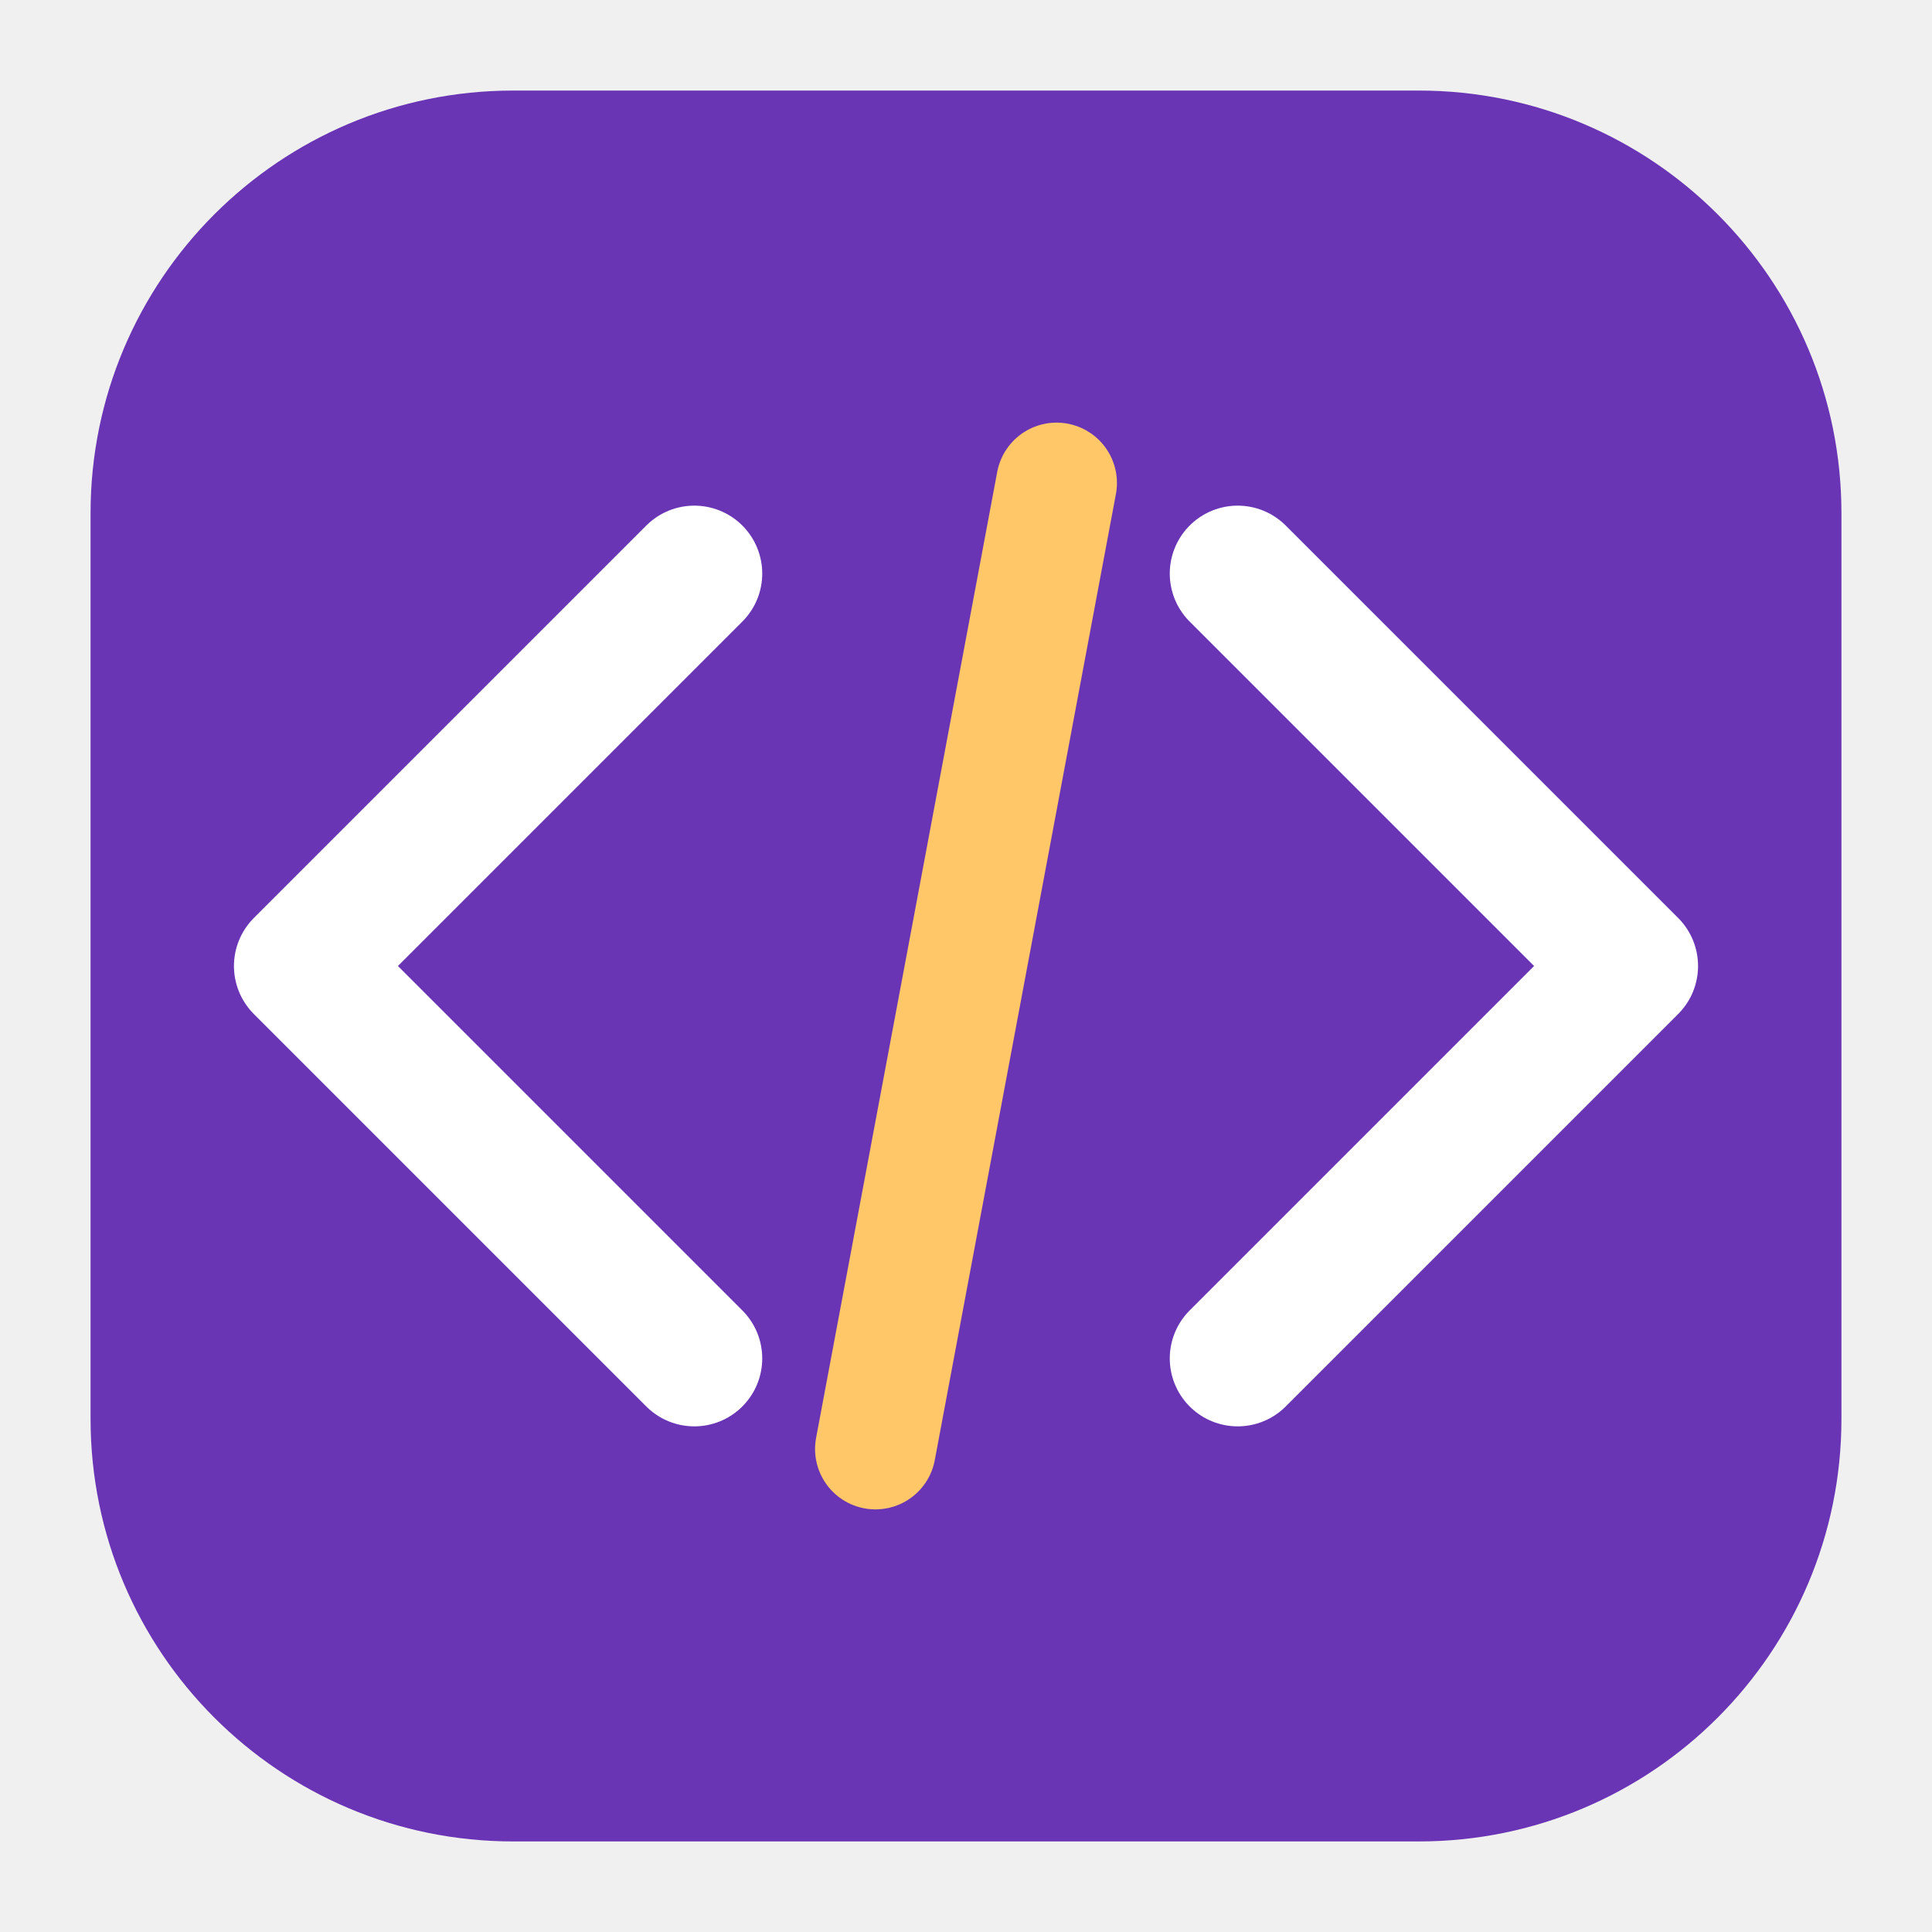
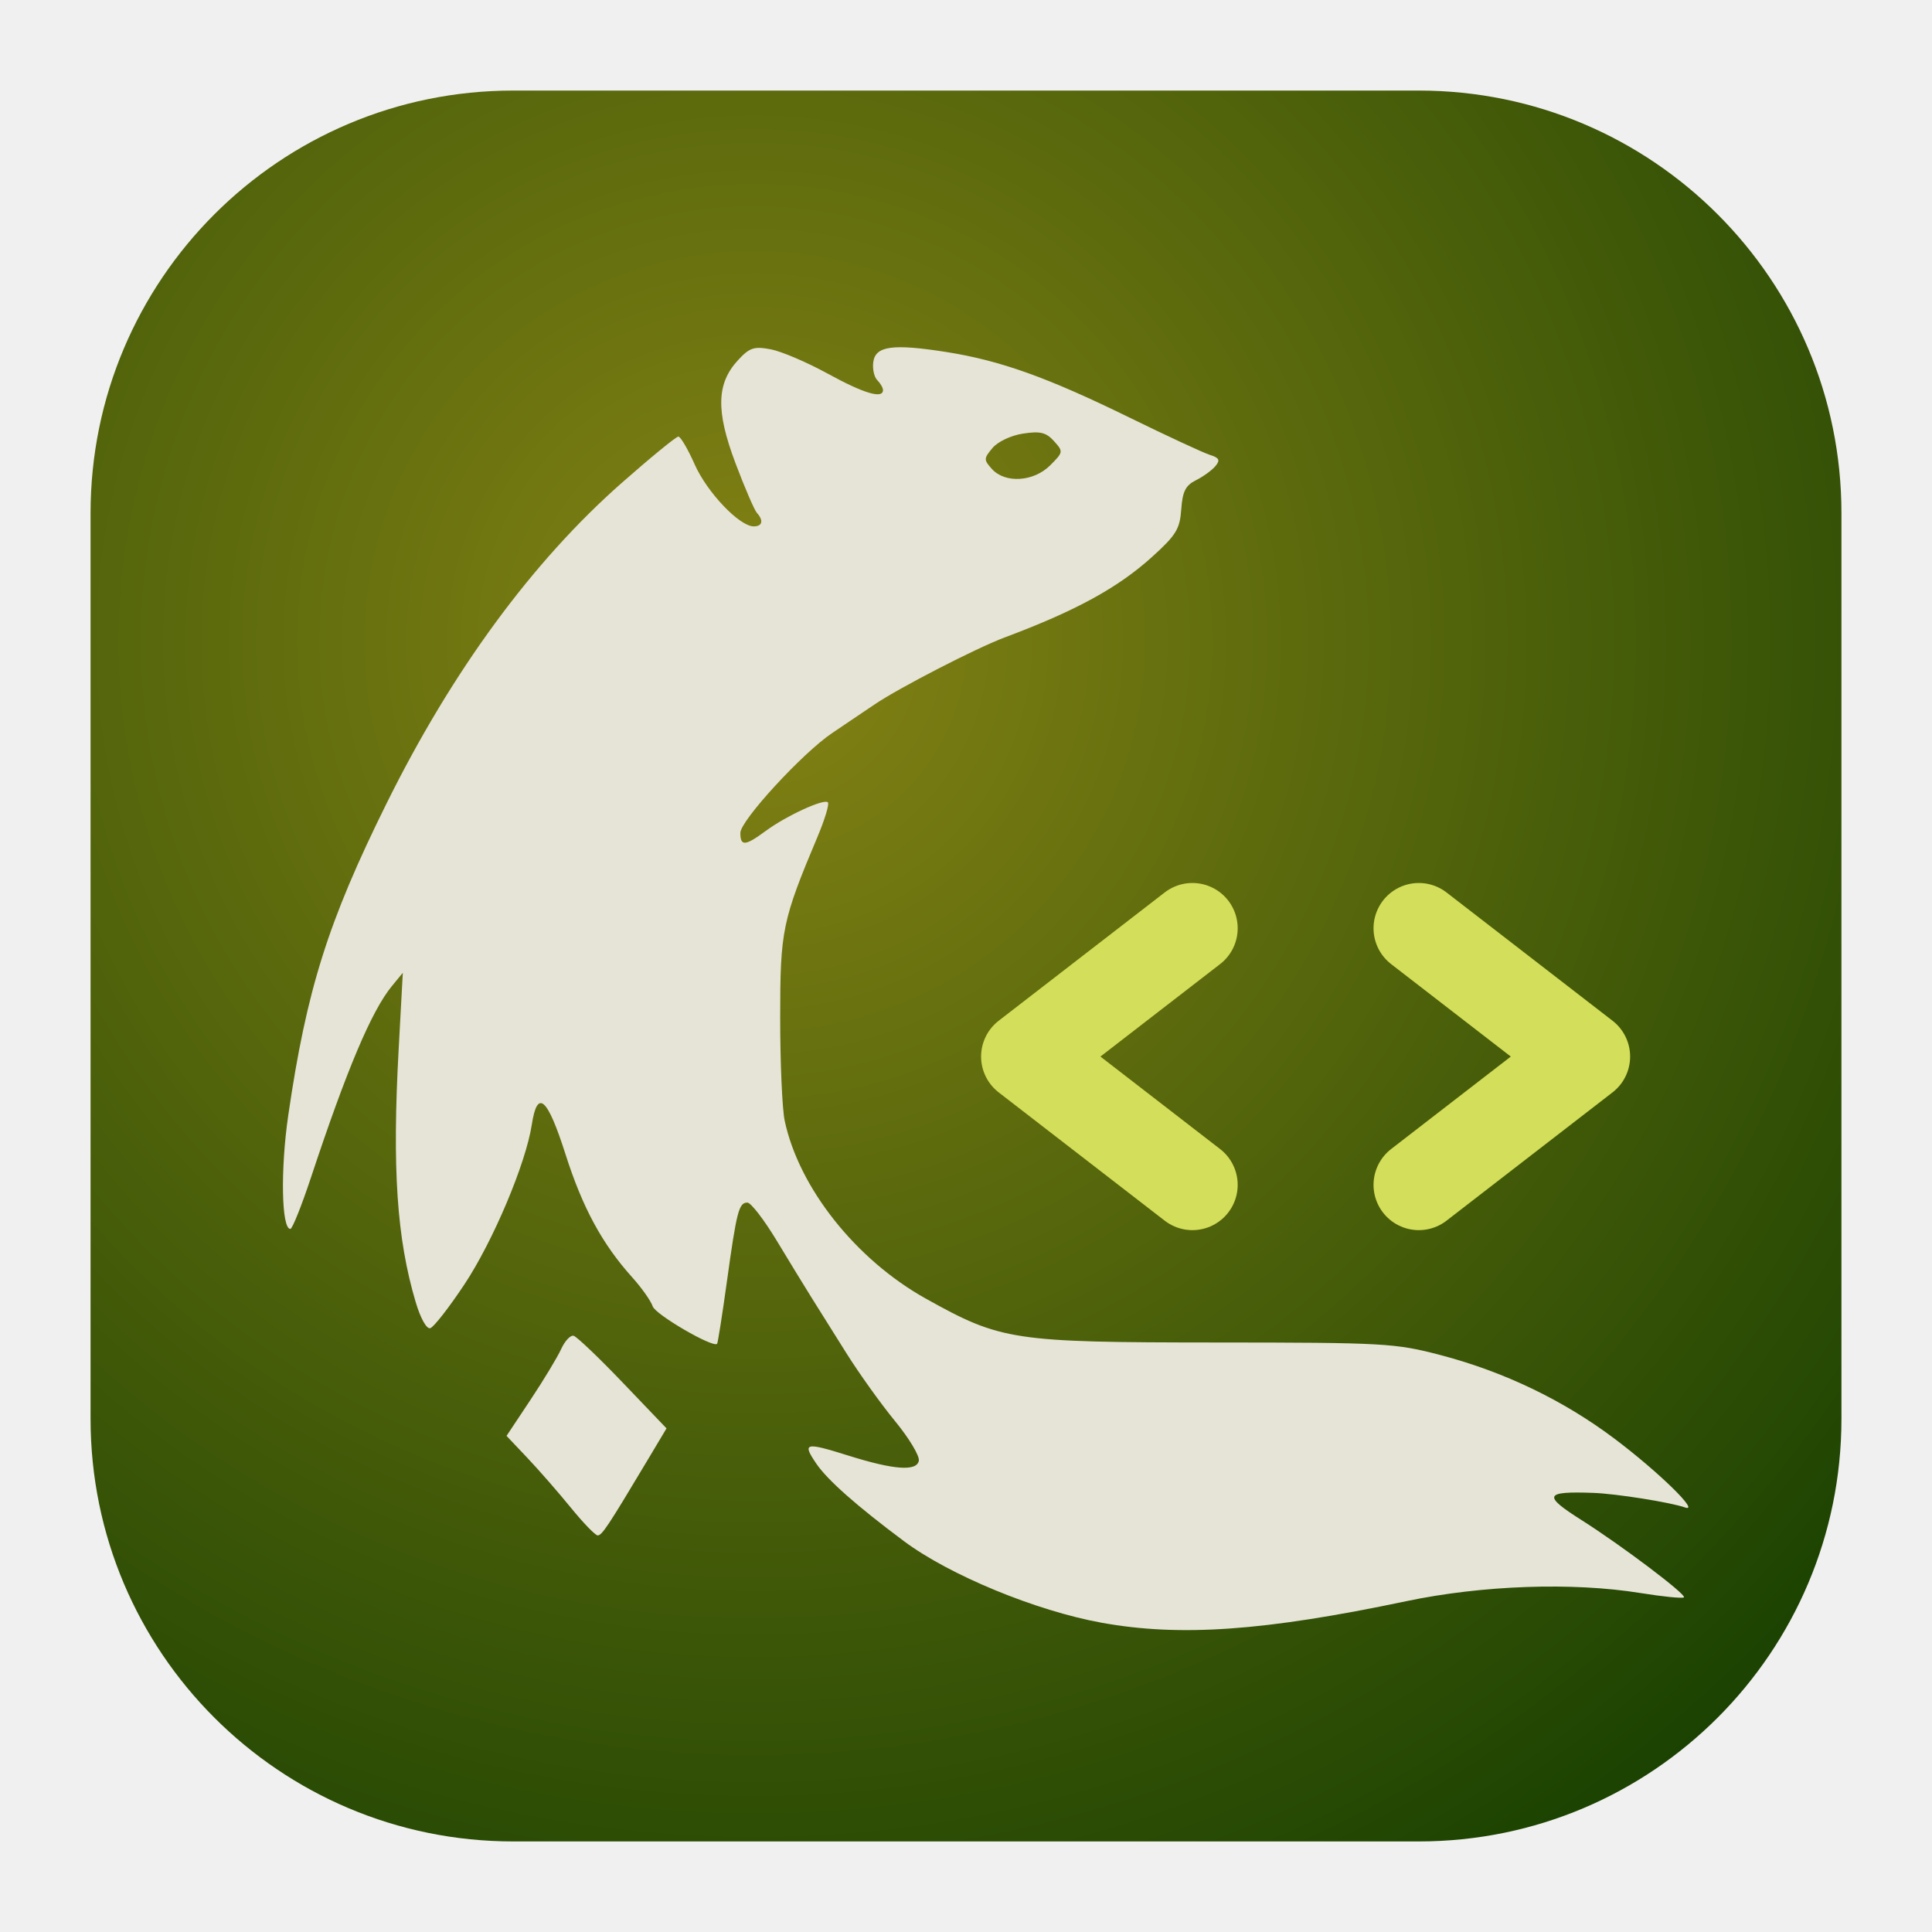
<svg xmlns="http://www.w3.org/2000/svg" width="512" height="512" viewBox="0 0 512 512">
-   <rect x="24" y="24" width="464" height="464" rx="112" fill="#6935b5" />
-   <path d="m184 152-104 104 104 104M328 152l104 104-104 104" fill="none" stroke="#fff" stroke-width="36" stroke-linecap="round" stroke-linejoin="round" />
-   <path d="m280 128-48 256" stroke="#ffc768" stroke-width="32" stroke-linecap="round" />
+   <defs>
+     <radialGradient id="tile" cx="200" cy="170" r="420" gradientUnits="userSpaceOnUse">
+       <stop offset="0" stop-color="#858314" />
+       <stop offset="1" stop-color="#113c00" />
+     </radialGradient>
+     <clipPath id="frame">
+       <rect x="250" y="630" width="380" height="360" />
+     </clipPath>
+     <clipPath id="cut">
+       <path clip-rule="evenodd" d="M240 615H640V995H240Z M436 868L627 504L740 504L945 868Z" />
+     </clipPath>
+   </defs>
+   <rect x="24" y="24" width="464" height="464" rx="112" fill="url(#tile)" />
+   <g transform="translate(262 262) scale(1.05) translate(-440 -810)" clip-path="url(#frame)">
+     <path fill="#e6e4d6" clip-path="url(#cut)" d="m 455.531,677.923 c 3.328,-3.328 3.351,-3.475 0.957,-6.12 -1.989,-2.198 -3.464,-2.556 -7.804,-1.894 -3.039,0.464 -6.374,2.038 -7.719,3.644 -2.22,2.651 -2.228,2.982 -0.127,5.304 3.337,3.688 10.528,3.231 14.692,-0.934 z m 12.934,292.106 c -16.525,-2.999 -38.331,-11.996 -49.791,-20.544 -11.995,-8.947 -19.365,-15.465 -22.185,-19.621 -3.583,-5.28 -2.869,-5.452 8.204,-1.98 11.416,3.58 17.162,3.992 17.689,1.267 0.232,-1.2 -2.47,-5.7 -6.006,-10 -3.535,-4.3 -9.063,-12.018 -12.283,-17.152 -3.221,-5.133 -7.173,-11.433 -8.782,-14 -1.61,-2.567 -5.551,-9.017 -8.759,-14.333 -3.208,-5.317 -6.554,-9.667 -7.436,-9.667 -2.156,0 -2.706,2.121 -5.184,19.985 -1.169,8.425 -2.279,15.473 -2.467,15.661 -1.06,1.06 -15.57,-7.385 -16.254,-9.461 -0.45,-1.364 -2.781,-4.664 -5.181,-7.333 -7.571,-8.419 -12.52,-17.556 -16.834,-31.079 -4.571,-14.329 -7.1,-16.543 -8.5,-7.44 -1.515,9.853 -9.79,29.456 -17.038,40.363 -3.845,5.787 -7.707,10.736 -8.581,10.998 -0.933,0.28 -2.459,-2.452 -3.694,-6.609 -4.756,-16.015 -5.936,-33.536 -4.291,-63.752 l 1.052,-19.333 -2.74,3.333 c -5.153,6.269 -11.371,20.972 -20.435,48.315 -2.367,7.14 -4.71,12.99 -5.207,13 -2.249,0.046 -2.528,-15.015 -0.531,-28.695 4.625,-31.683 10.03,-48.837 24.772,-78.62 16.587,-33.51 36.841,-61.12 59.416,-80.997 7.286,-6.415 13.705,-11.665 14.264,-11.667 0.559,-0.002 2.41,3.148 4.114,6.999 3.126,7.068 11.311,15.664 14.916,15.664 2.189,0 2.539,-1.49 0.8,-3.4 -0.635,-0.697 -3.077,-6.367 -5.426,-12.6 -4.97,-13.184 -4.783,-20.087 0.706,-26.009 2.875,-3.102 4.003,-3.471 8.2,-2.684 2.677,0.502 9.149,3.264 14.384,6.137 9.116,5.003 13.957,6.445 13.957,4.157 0,-0.587 -0.651,-1.717 -1.446,-2.513 -0.795,-0.795 -1.245,-2.865 -1,-4.6 0.571,-4.033 4.931,-4.623 18.446,-2.496 13.59,2.139 25.459,6.383 46.065,16.473 9.569,4.686 18.751,8.949 20.404,9.473 2.419,0.768 2.698,1.324 1.431,2.851 -0.866,1.043 -3.069,2.643 -4.897,3.555 -2.64,1.317 -3.405,2.829 -3.722,7.358 -0.348,4.962 -1.301,6.515 -7.368,12 -8.65,7.82 -19.274,13.624 -37.245,20.346 -7.138,2.67 -26.671,12.732 -32.809,16.901 -3.012,2.046 -7.812,5.284 -10.667,7.197 -7.461,4.999 -23.191,22.101 -23.191,25.214 0,3.42 1.216,3.33 6.368,-0.471 5.205,-3.84 14.735,-8.228 15.723,-7.24 0.402,0.402 -0.748,4.246 -2.555,8.542 -8.989,21.367 -9.483,23.752 -9.483,45.811 -3.3e-4,11.367 0.51,23.067 1.135,26 3.612,16.963 17.97,35.06 35.625,44.903 19.032,10.61 21.91,11.046 73.187,11.073 42.584,0.023 45.226,0.17 56.667,3.164 16.076,4.206 31.08,11.417 44,21.144 11.051,8.32 21.704,18.718 17.75,17.324 -3.652,-1.288 -17.325,-3.463 -23.083,-3.672 -12.444,-0.452 -12.908,0.613 -3,6.882 9.994,6.322 26.509,18.785 25.815,19.479 -0.323,0.323 -5.289,-0.171 -11.035,-1.097 -17.119,-2.761 -39.917,-1.959 -59.114,2.081 -35.75,7.522 -57.009,9.02 -76.868,5.417 z M 919.376,679.401 c 8.995,-3.758 3.456,-9.258 -8.524,-8.464 -7.241,0.48 -8.253,2.558 -3.425,7.033 4.2,3.893 5.645,4.066 11.949,1.431 z m -70.043,290.696 c -6.967,-0.977 -18.667,-3.013 -26,-4.525 -29.02,-5.98 -46.605,-6.421 -69.667,-1.746 -3.117,0.632 -5.667,0.735 -5.667,0.23 0,-1.509 13.133,-11.726 23.578,-18.342 9.984,-6.324 13.046,-10.829 6.192,-9.109 -1.96,0.492 -7.51,1.175 -12.333,1.518 -4.823,0.343 -10.836,1.189 -13.361,1.881 -2.525,0.691 -4.794,1.055 -5.041,0.808 -0.247,-0.247 4.819,-5.192 11.258,-10.989 14.198,-12.782 30.717,-21.771 49.323,-26.84 12.888,-3.511 13.608,-3.557 57.718,-3.64 50.333,-0.095 54.494,-0.611 71.842,-8.91 11.088,-5.304 20.035,-12.951 30,-25.641 8.616,-10.973 14.022,-34.516 12.122,-52.792 -1.367,-13.144 -6.704,-32.606 -11.236,-40.975 -2.228,-4.114 -3.786,-7.745 -3.461,-8.07 0.325,-0.325 5.141,1.659 10.704,4.407 5.563,2.749 10.449,4.662 10.86,4.251 2.997,-2.997 -14.013,-20.355 -30.783,-31.412 -16.809,-11.083 -53.232,-28.167 -60.215,-28.244 -4.886,-0.054 -8.5,-2.786 -8.5,-6.426 0,-1.768 -1.737,-3.978 -4.602,-5.853 -5.094,-3.334 -7.394,-7.29 -7.406,-12.742 -0.006,-2.643 -1.128,-4.241 -4.209,-5.995 -2.448,-1.393 -3.696,-2.873 -2.992,-3.546 2.27,-2.169 33.185,-17.114 44.054,-21.297 13.003,-5.004 26.615,-8.044 36.155,-8.076 6.048,-0.02 7,0.329 7,2.565 0,1.423 -0.6,2.959 -1.333,3.412 -1.843,1.139 -1.682,6 0.198,6 0.842,0 6.485,-2.7 12.539,-6 6.054,-3.3 12.592,-6 14.529,-6 5.579,0 9.508,5.019 10.483,13.39 0.736,6.313 0.249,8.778 -3.676,18.61 -4.39,10.998 -4.443,11.347 -1.774,11.784 4.122,0.676 9.252,-3.873 13.452,-11.926 2.063,-3.956 4.306,-7.39 4.984,-7.631 1.324,-0.471 13.828,9.99 23.633,19.772 8.28,8.261 26.176,30.759 33.297,41.857 25.449,39.667 43.397,92.686 42.825,126.507 -0.169,9.998 -1.698,14.399 -3.262,9.387 -0.415,-1.33 -1.311,-3.46 -1.991,-4.733 -0.68,-1.273 -1.236,-3.476 -1.236,-4.894 0,-2.862 -7.282,-24.231 -10.038,-29.458 -0.967,-1.833 -3.986,-8.006 -6.71,-13.717 -2.724,-5.711 -5.62,-10.136 -6.436,-9.833 -0.816,0.302 -1.323,1.257 -1.126,2.12 1.53,6.732 1.782,48.196 0.365,60.096 -1.729,14.528 -4.848,26.667 -6.853,26.667 -1.775,0 -14.995,-17.333 -16.727,-21.931 -7.13,-18.932 -9.919,-27.593 -10.642,-33.044 -0.961,-7.243 -4.5,-9.102 -4.5,-2.364 0,8.817 -9.104,30.05 -17.117,39.92 -8.332,10.264 -20.99,21.418 -24.305,21.418 -0.442,0 -1.89,-7.499 -3.218,-16.664 -1.38,-9.523 -3.176,-17.296 -4.191,-18.139 -1.397,-1.16 -2.852,0.275 -6.806,6.716 -8.937,14.555 -26.209,40.553 -32.029,48.209 -7.04,9.261 -7.38,12.095 -1.333,11.097 5.265,-0.869 17.884,-4.28 22,-5.946 1.65,-0.668 2.991,-0.777 2.98,-0.243 -0.069,3.394 -21.552,22.54 -32.471,28.939 -9.607,5.63 -25.895,12.075 -36.842,14.579 -13.35,3.053 -36.395,3.74 -52,1.551 z M 972.03,677.303 c 2.15,-2.15 2.409,-3.236 1.277,-5.35 -1.198,-2.238 -1.881,-2.415 -4.364,-1.131 -5.654,2.922 -7.729,5.43 -6.109,7.381 2.154,2.595 6.086,2.21 9.196,-0.9 z m -637.479,263.697 c -3.133,-3.85 -8.067,-9.502 -10.964,-12.56 l -5.267,-5.56 6.052,-9.106 c 3.328,-5.009 6.813,-10.78 7.744,-12.825 0.931,-2.045 2.345,-3.545 3.143,-3.333 0.798,0.212 6.398,5.557 12.445,11.877 l 10.995,11.492 -5.084,8.508 c -9.666,16.175 -11.215,18.508 -12.288,18.508 -0.593,0 -3.641,-3.15 -6.774,-7 z m 684.822,-0.46 c -2.774,-4.331 -6.797,-10.482 -8.94,-13.671 l -3.896,-5.797 11.704,-12.203 c 6.438,-6.712 12.022,-12.355 12.409,-12.54 0.388,-0.185 3.58,4.459 7.093,10.322 3.513,5.863 7.586,11.301 9.051,12.085 2.878,1.54 3.602,0.533 -16.92,23.555 l -5.458,6.123 z M 507.667,864.356 c -47.792,-0.287 -63.667,-0.774 -63.667,-1.954 0,-0.865 7.913,-16.309 17.584,-34.32 9.671,-18.011 19.178,-35.748 21.126,-39.415 10.232,-19.258 41.672,-77.788 43.331,-80.667 1.057,-1.833 3.823,-7.233 6.147,-12 2.324,-4.767 4.956,-9.567 5.85,-10.667 0.894,-1.1 8.121,-14 16.061,-28.667 7.94,-14.667 17.166,-31.603 20.502,-37.635 18.208,-32.924 27.908,-50.275 34.118,-61.031 3.811,-6.6 10.706,-19.2 15.324,-28 4.617,-8.8 8.585,-16.238 8.816,-16.528 0.37,-0.465 5.153,3.538 16.475,13.787 7.284,6.594 21.198,17.982 27.521,22.525 l 6.678,4.798 4.073,-2.957 c 2.24,-1.627 13.146,-10.607 24.236,-19.957 11.089,-9.35 20.404,-17 20.7,-17 0.296,0 3.393,4.95 6.884,11 3.49,6.05 10.846,18.8 16.347,28.333 13.248,22.962 19.679,34.003 36.502,62.667 7.747,13.2 21.746,37.2 31.107,53.333 9.362,16.133 21.645,37.133 27.296,46.667 19.967,33.685 41.233,69.693 59.056,100 9.919,16.867 19.887,33.663 22.15,37.326 2.263,3.662 4.115,7.412 4.115,8.333 0,1.335 -36.393,1.678 -179.667,1.693 -98.817,0.01 -180.867,0.176 -182.333,0.369 -1.467,0.193 -31.317,0.179 -66.333,-0.031 z m 275.399,-346.435 c -2.296,-4.568 -5.955,-17.725 -6.18,-22.225 -0.255,-5.101 -3.512,-5.971 -5.49,-1.466 -1.409,3.21 -7.529,5.044 -8.983,2.691 -1.618,-2.619 -2.772,-18.134 -2.085,-28.038 0.473,-6.81 2.958,-16.436 8.663,-33.55 4.4,-13.2 9.698,-30.75 11.773,-39 2.075,-8.25 4.252,-15 4.838,-15 0.586,0 1.065,0.786 1.065,1.748 0,3.478 16.206,53.104 21.48,65.776 7.451,17.902 21.235,43.339 29.375,54.209 3.734,4.986 6.485,9.372 6.111,9.745 -0.373,0.373 -2.917,-0.257 -5.652,-1.4 -2.735,-1.143 -6.127,-2.078 -7.536,-2.078 -1.409,0 -6.286,-3.012 -10.837,-6.694 -10.605,-8.579 -9.969,-7.988 -13.487,-12.521 -3.65,-4.703 -6.121,-3.671 -6.121,2.556 0,4.604 -6.567,17.294 -12.547,24.247 -2.947,3.426 -3.145,3.472 -4.387,1 z M 577.095,514.411 c -5.404,-5.785 -10.423,-16.05 -10.448,-21.367 -0.041,-8.877 -1.771,-8.778 -11.044,0.633 -6.445,6.541 -11.502,10.155 -19.887,14.214 -16.143,7.814 -17.755,7.296 -9.382,-3.014 6.405,-7.888 13.061,-19.142 22.216,-37.562 9.643,-19.404 15.305,-34.508 22.818,-60.869 5.754,-20.188 7.683,-25.175 9.165,-23.69 0.317,0.318 2.692,8.678 5.278,18.578 2.586,9.9 7.181,24.9 10.212,33.333 11.559,32.164 11.027,29.486 9.381,47.258 -0.812,8.759 -1.734,16.183 -2.05,16.499 -0.316,0.316 -2.445,-1.001 -4.733,-2.925 -5.165,-4.346 -9.022,-4.542 -9.854,-0.499 -3.943,19.154 -5.149,23.667 -6.322,23.667 -0.756,0 -3.163,-1.915 -5.349,-4.256 z m 139.741,-59.411 c 4.593,-2.75 8.983,-6.378 9.757,-8.063 0.774,-1.685 1.407,-6.635 1.407,-11 0,-6.436 -0.41,-7.937 -2.165,-7.937 -3.277,0 -12.637,11.362 -17.421,21.149 -6.166,12.613 -4.64,13.673 8.421,5.851 z m -56.835,2.371 c 0,-6.093 -15.473,-29.369 -19.524,-29.371 -3.578,-0.002 -4.064,7.486 -1.059,16.307 1.487,4.365 3.515,7.063 7.085,9.425 6.594,4.364 13.498,6.225 13.498,3.639 z m -0.772,44.347 c -4.342,-5.655 -9.544,-12.001 -11.561,-14.103 -2.017,-2.102 -3.667,-4.53 -3.667,-5.396 0,-0.867 -4.197,-6.97 -9.327,-13.564 -9.727,-12.503 -21.682,-34.274 -26.352,-47.989 -3.728,-10.947 -7.406,-26.026 -6.556,-26.876 0.696,-0.696 -1.266,-4.608 -9.927,-19.791 -4.446,-7.793 -10.159,-20.856 -13,-29.727 -1.164,-3.633 -1.045,-4.533 0.685,-5.197 3.662,-1.405 15.262,2.135 23.608,7.205 6.952,4.223 27.537,23.086 27.537,25.233 0,1.625 5.605,8.485 6.933,8.485 0.933,0 1.187,-3.303 0.742,-9.667 -0.926,-13.237 -5.066,-20.345 -15.659,-26.883 -4.378,-2.702 -11.273,-5.608 -15.323,-6.458 -8.679,-1.821 -8.718,-0.954 0.826,-18.576 12.583,-23.232 24.969,-36.154 43.056,-44.92 29.772,-14.428 62.311,-8.529 86.751,15.726 10.99,10.907 27.517,39.589 25.636,44.49 -0.404,1.052 -3.566,2.626 -7.027,3.498 -12.147,3.059 -22.732,10.018 -26.55,17.456 -2.272,4.425 -3.778,17.37 -2.442,20.982 0.963,2.605 2.038,1.755 11.349,-8.973 11.098,-12.786 23.103,-21.903 33.708,-25.599 8.027,-2.798 14,-3.083 14,-0.669 0,5.157 -15.698,40.653 -23.57,53.297 -0.558,0.896 -0.864,2.829 -0.681,4.296 0.463,3.702 -5.293,22.341 -10.878,35.229 -2.563,5.914 -8.758,16.521 -13.766,23.571 -5.008,7.049 -13.605,19.25 -19.105,27.112 -5.5,7.862 -11.325,15.948 -12.945,17.968 -1.62,2.02 -3.31,4.824 -3.757,6.23 -1.419,4.471 -4.413,2.869 -5.57,-2.981 l -1.095,-5.538 -11.983,-0.238 c -6.591,-0.131 -12.729,0.331 -13.641,1.027 -1.097,0.837 -1.378,3.014 -0.83,6.442 0.477,2.985 0.287,5.178 -0.448,5.178 -0.702,0 -4.829,-4.627 -9.17,-10.282 z" />
+   </g>
+   <path d="m316 246-44 34 44 34M376 246l44 34-44 34" fill="none" stroke="#d3de5a" stroke-width="24" stroke-linecap="round" stroke-linejoin="round" />
</svg>
